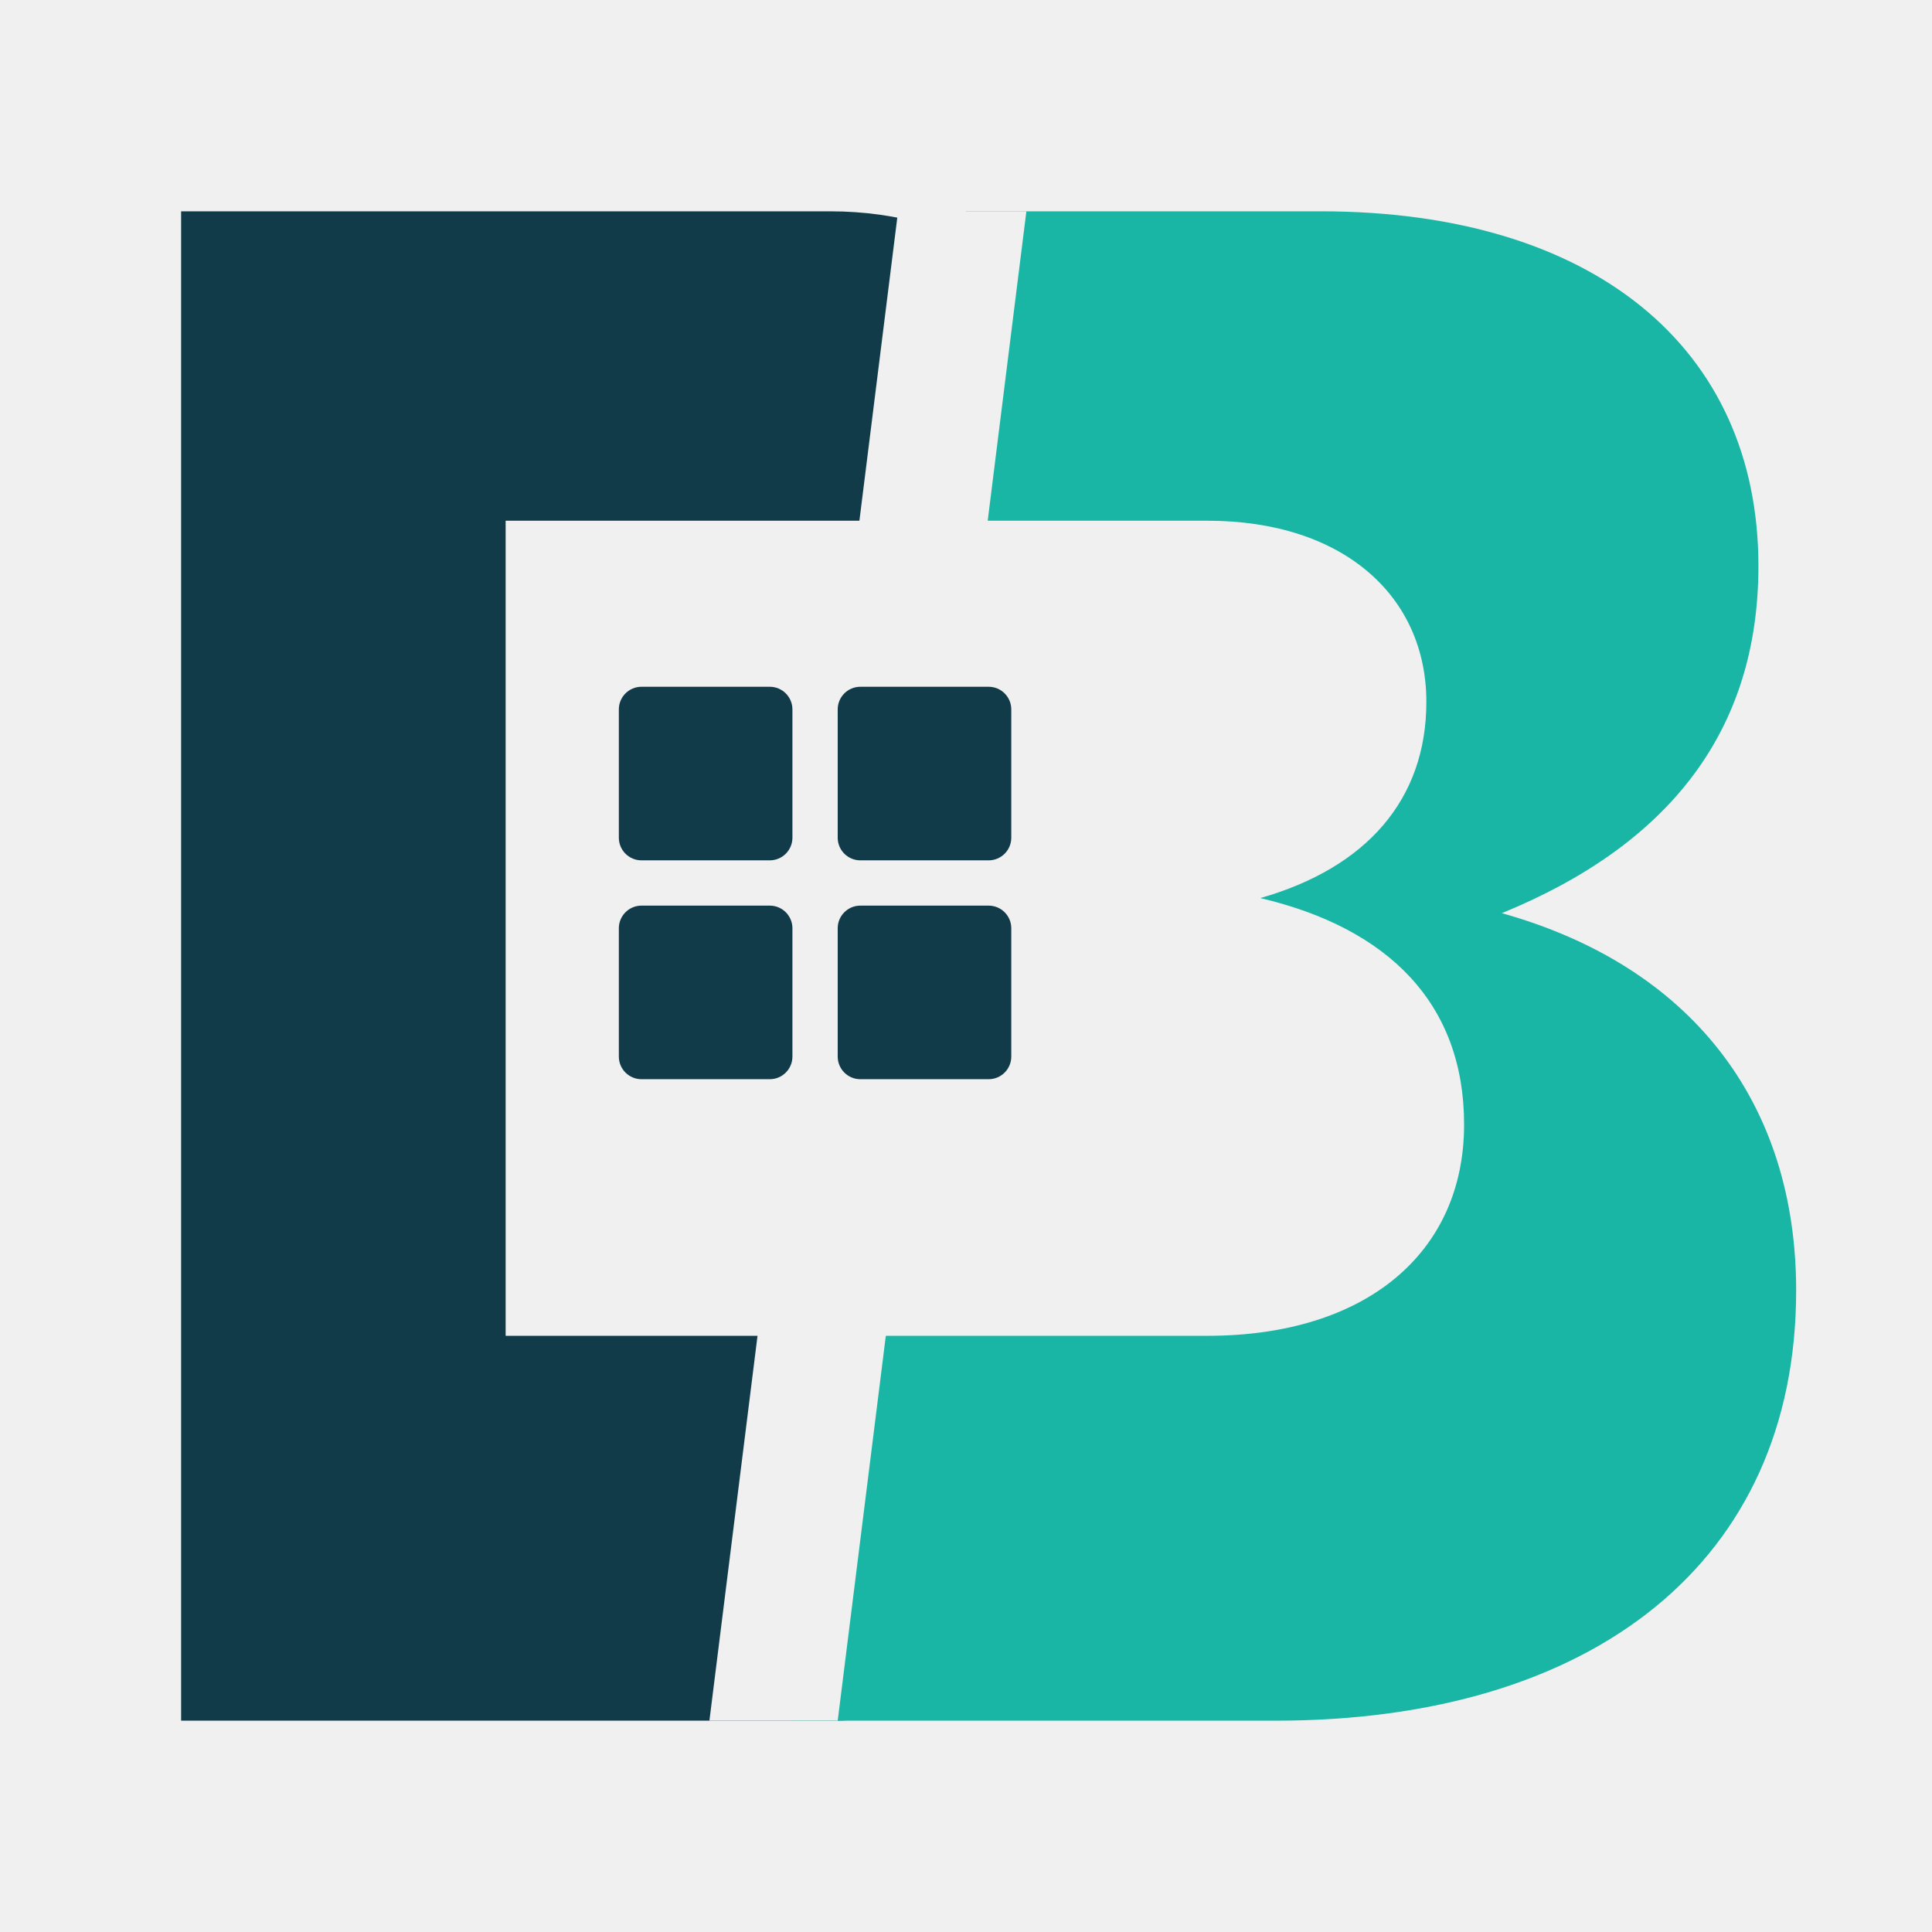
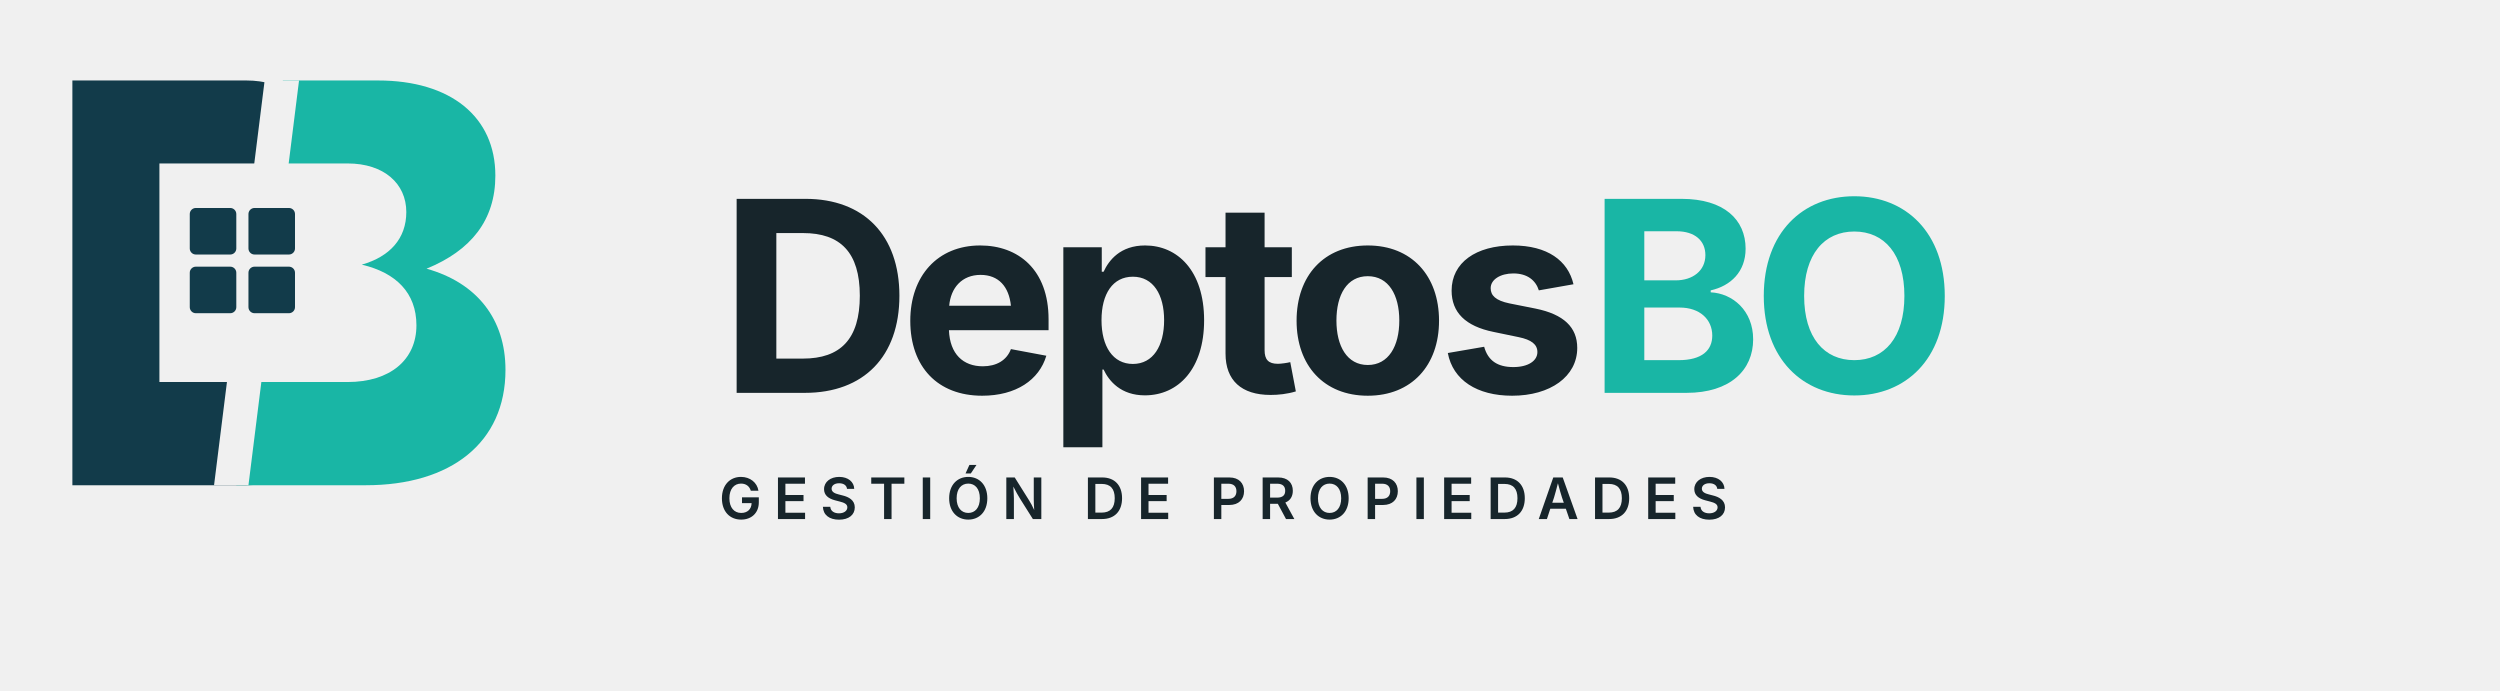
- <svg xmlns="http://www.w3.org/2000/svg" viewBox="0 0 256 256" role="img" aria-label="DeptosBO DB Modular">
-   <defs>
-     <mask id="cut">
-       <rect width="256" height="256" fill="white" />
-       <path d="M119 28h17L111 228H94Z" fill="black" />
-       <path d="M67 69h93c18 0 29 10 29 24 0 13-8 22-22 26 17 4 27 14 27 30 0 17-13 28-34 28H67Z" fill="black" />
-     </mask>
-   </defs>
-   <g mask="url(#cut)">
-     <path d="M24 28h86c36 0 59 39 59 100s-23 100-59 100H24Z" fill="#123B4A" />
-     <path d="M128 28h47c36 0 58 18 58 47 0 22-12 37-34 46 25 7 39 25 39 50 0 36-27 57-69 57h-64Z" fill="#19B6A5" />
+ <svg xmlns="http://www.w3.org/2000/svg" viewBox="0 0 1050 290" role="img" aria-labelledby="title desc">
+   <g transform="translate(10 10) scale(.85)">
+     <defs>
+       <mask id="cut">
+         <rect width="256" height="256" fill="white" />
+         <path d="M119 28h17L111 228H94Z" fill="black" />
+         <path d="M67 69h93c18 0 29 10 29 24 0 13-8 22-22 26 17 4 27 14 27 30 0 17-13 28-34 28H67Z" fill="black" />
+       </mask>
+     </defs>
+     <g mask="url(#cut)">
+       <path d="M24 28h86c36 0 59 39 59 100s-23 100-59 100H24Z" fill="#123B4A" />
+       <path d="M128 28h47c36 0 58 18 58 47 0 22-12 37-34 46 25 7 39 25 39 50 0 36-27 57-69 57h-64Z" fill="#19B6A5" />
+     </g>
+     <g fill="#123B4A">
+       <rect x="82" y="91" width="23" height="23" rx="3" />
+       <rect x="111" y="91" width="23" height="23" rx="3" />
+       <rect x="82" y="120" width="23" height="23" rx="3" />
+       <rect x="111" y="120" width="23" height="23" rx="3" />
+     </g>
  </g>
-   <g fill="#123B4A">
-     <rect x="82" y="91" width="23" height="23" rx="3" />
-     <rect x="111" y="91" width="23" height="23" rx="3" />
-     <rect x="82" y="120" width="23" height="23" rx="3" />
-     <rect x="111" y="120" width="23" height="23" rx="3" />
-   </g>
+   <text x="302" y="165" fill="#17252B" font-family="Inter,Arial,sans-serif" font-size="112" font-weight="700" letter-spacing="-5">Deptos<tspan fill="#19B6A5">BO</tspan>
+   </text>
+   <text x="302" y="218" fill="#17252B" font-family="Inter,Arial,sans-serif" font-size="24" font-weight="600" letter-spacing="5">GESTIÓN DE PROPIEDADES</text>
</svg>
